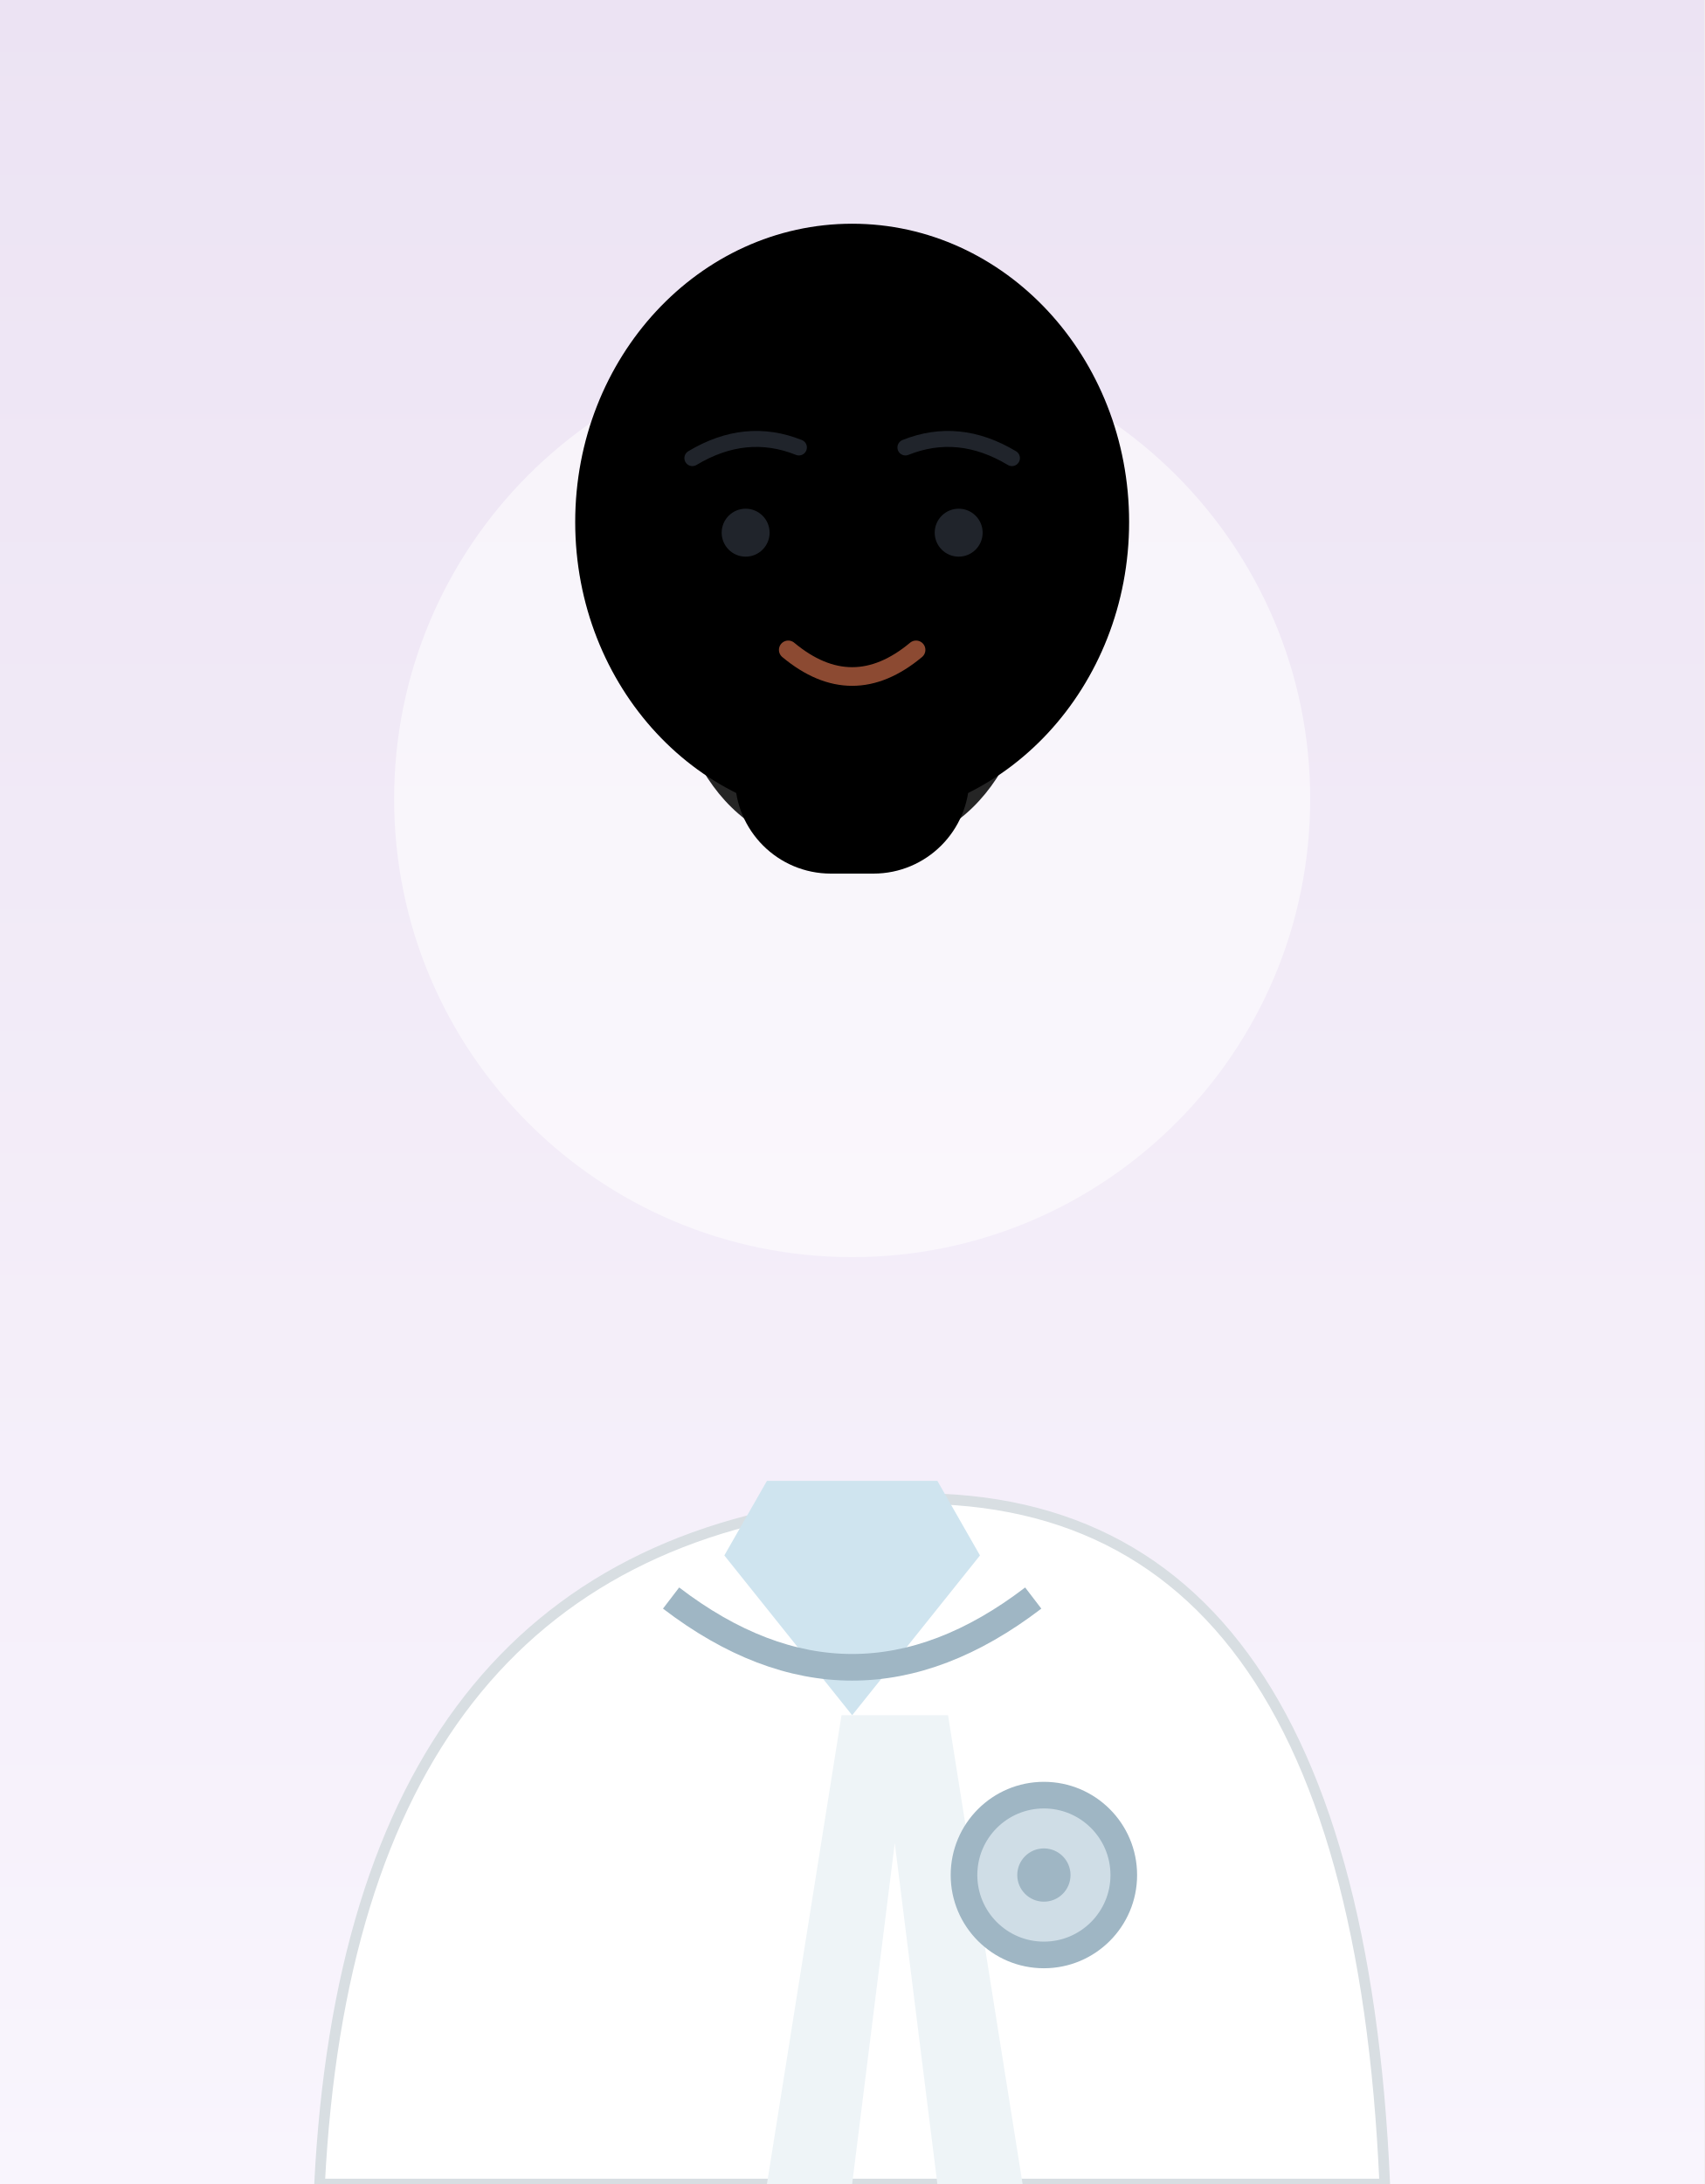
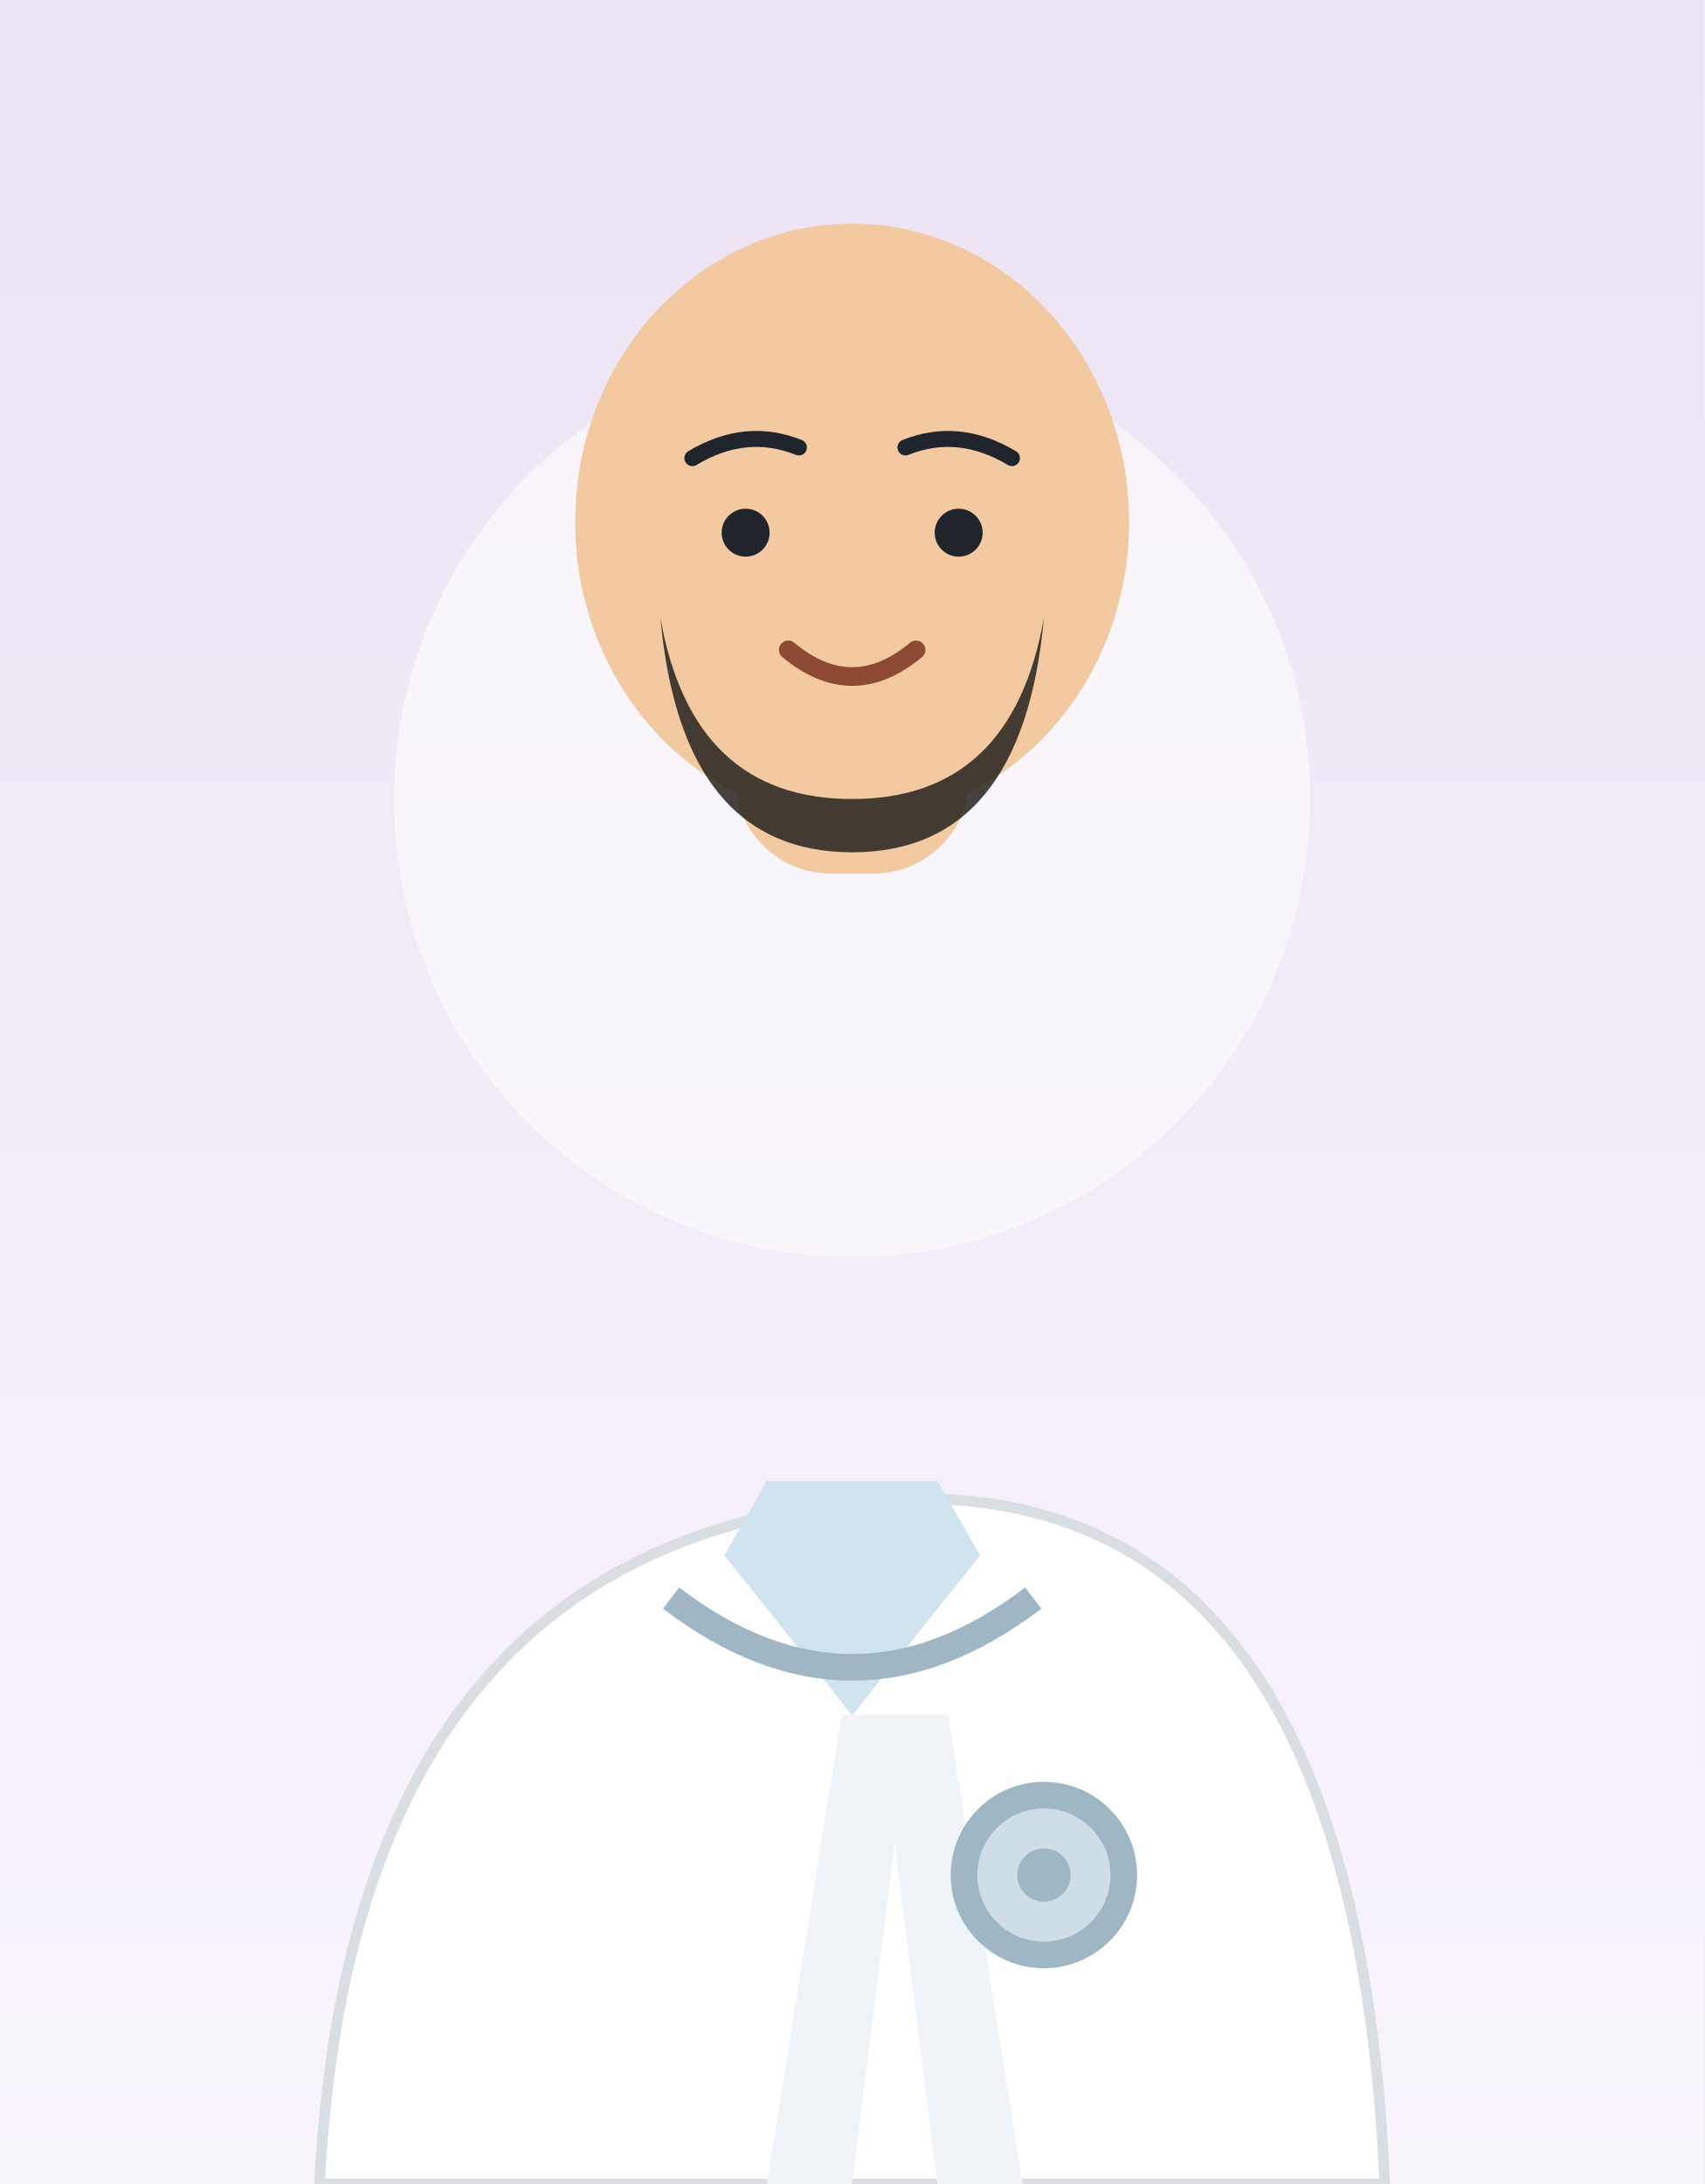
<svg xmlns="http://www.w3.org/2000/svg" viewBox="0 0 320 410" role="img">
  <defs>
    <linearGradient id="bg" x1="0" y1="0" x2="0" y2="1">
      <stop offset="0" stop-color="#ece3f3" />
      <stop offset="1" stop-color="#f9f5fd" />
    </linearGradient>
  </defs>
  <rect width="320" height="410" fill="url(#bg)" />
  <circle cx="160" cy="150" r="86" fill="#ffffff" opacity=".55" />
-   <rect x="138" y="118" width="44" height="46" rx="18" fill="undefined" />
-   <ellipse cx="160" cy="98" rx="52" ry="56" fill="undefined" />
-   <path d="M124 116 q6 34 36 34 t36-34 q-4 44-36 44 t-36-44z" fill="undefined" opacity=".85" />
+   <rect x="138" y="118" width="44" height="46" rx="18" fill="#f2c9a1" />
+   <ellipse cx="160" cy="98" rx="52" ry="56" fill="#f2c9a1" />
+   <path d="M124 116 q6 34 36 34 t36-34 q-4 44-36 44 t-36-44z" fill="#24211e" opacity=".85" />
  <circle cx="140" cy="100" r="4.5" fill="#20242b" />
  <circle cx="180" cy="100" r="4.5" fill="#20242b" />
  <path d="M130 86 q10-6 20-2" stroke="#20242b" stroke-width="3" fill="none" stroke-linecap="round" />
  <path d="M170 84 q10-4 20 2" stroke="#20242b" stroke-width="3" fill="none" stroke-linecap="round" />
  <path d="M148 122 q12 10 24 0" stroke="#8c4a32" stroke-width="3.5" fill="none" stroke-linecap="round" />
  <path d="M60 410 q6-118 100-128 t100 128z" fill="#ffffff" stroke="#d8dee2" stroke-width="2" />
  <path d="M136 292 l24 30 l24-30 l-8-14 l-32 0z" fill="#cfe4ef" />
  <path d="M158 322 l-14 88 l16 0 l8-64 l8 64 l16 0 l-14-88z" fill="#eef4f7" />
  <path d="M126 300 q34 26 68 0" stroke="#9fb6c4" stroke-width="5" fill="none" />
  <circle cx="196" cy="352" r="15" fill="#cfdde6" stroke="#9fb6c4" stroke-width="5" />
  <circle cx="196" cy="352" r="5" fill="#9fb6c4" />
</svg>
